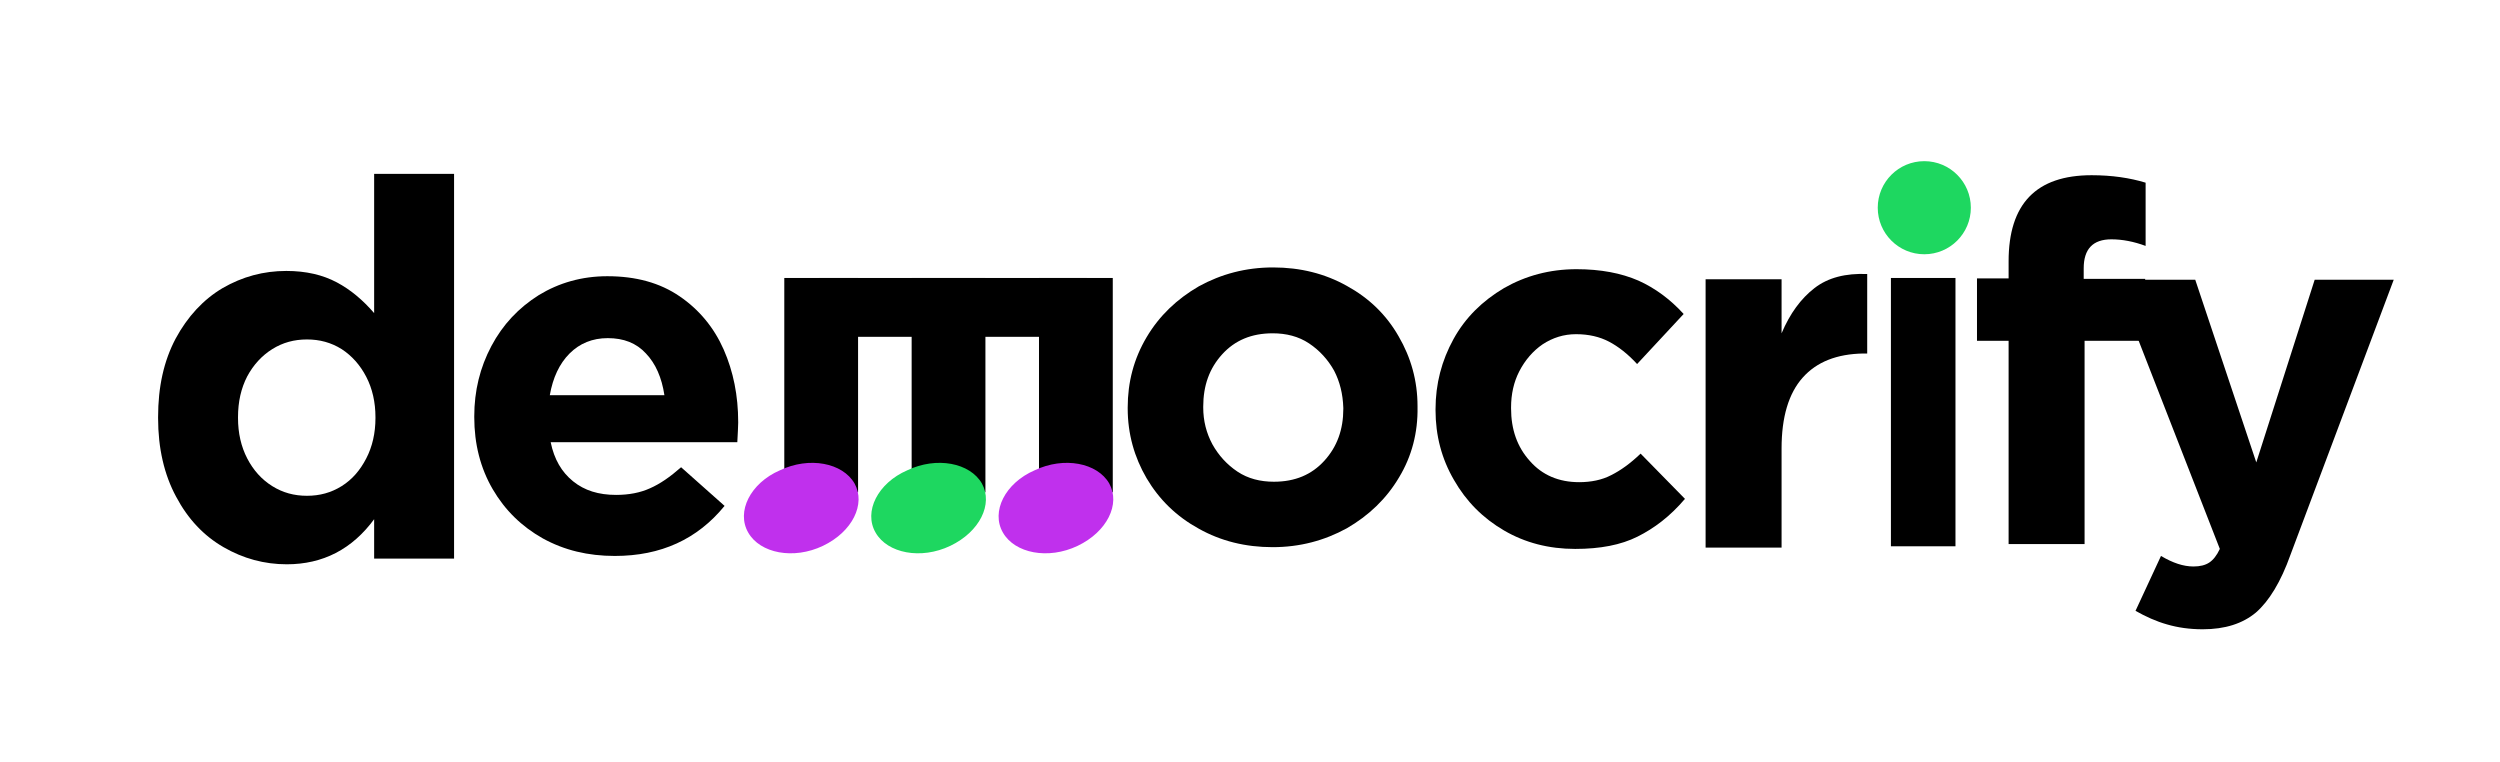
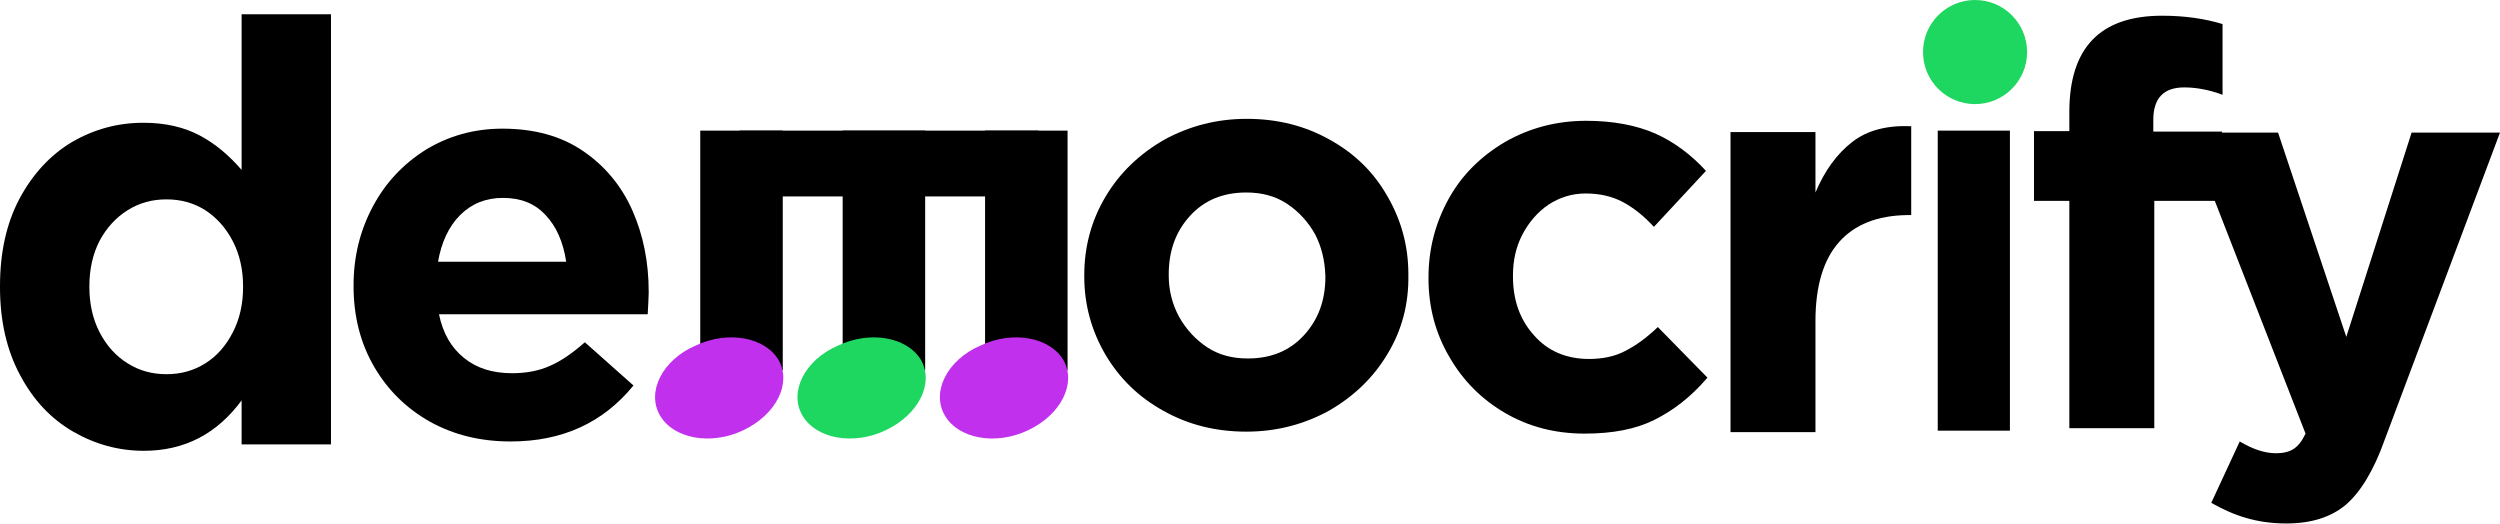
- <svg xmlns="http://www.w3.org/2000/svg" version="1.1" id="Layer_1" x="0px" y="0px" viewBox="999.3 484.1 569.3 173.3" style="enable-background:new 999.3 484.1 569.3 173.3;" xml:space="preserve">
+ <svg xmlns="http://www.w3.org/2000/svg" version="1.1" id="Layer_1" x="0px" y="0px" viewBox="1035.3 520.8 509.1 106.6" style="enable-background:new 1035.3 520.8 509.1 106.6;" xml:space="preserve">
  <style type="text/css">
	.st0{enable-background:new    ;}
	.st1{fill:#D82C20;}
	.st2{fill:#1F83C5;}
	.st3{fill:#C030ED;}
	.st4{fill:#1ED760;}
</style>
  <g class="st0">
    <path d="M1167.2,584.8h-42.5c0.8,3.9,2.5,6.8,5.1,8.9c2.6,2.1,5.8,3.1,9.8,3.1c2.9,0,5.5-0.5,7.7-1.5c2.3-1,4.6-2.6,7.1-4.8   l9.9,8.8c-6.2,7.6-14.5,11.4-25,11.4c-6.1,0-11.5-1.3-16.4-4c-4.8-2.7-8.6-6.4-11.4-11.2s-4.2-10.3-4.2-16.4v-0.2   c0-5.8,1.3-11.1,3.9-16s6.2-8.7,10.8-11.6c4.6-2.8,9.8-4.3,15.6-4.3c6.5,0,12,1.5,16.5,4.6c4.4,3,7.8,7.1,10,12.1   s3.3,10.5,3.3,16.5v0.2C1167.4,581.3,1167.3,582.7,1167.2,584.8z M1146.4,564.6c-2.2-2.4-5.1-3.5-8.7-3.5c-3.5,0-6.4,1.2-8.7,3.5   s-3.8,5.5-4.5,9.5h26.1C1150,570.1,1148.6,566.9,1146.4,564.6z" />
  </g>
  <g class="st0">
    <path d="M1317.9,592.8c-2.9,4.9-6.9,8.7-11.9,11.6c-5.1,2.8-10.7,4.3-16.9,4.3s-11.8-1.4-16.8-4.2c-5.1-2.8-9-6.6-11.9-11.5   c-2.8-4.8-4.3-10.1-4.3-15.9v-0.2c0-5.8,1.4-11.1,4.3-16s6.9-8.7,11.9-11.6c5.1-2.8,10.7-4.3,16.9-4.3c6.2,0,11.8,1.4,16.8,4.2   c5.1,2.8,9,6.6,11.8,11.5c2.8,4.8,4.3,10.1,4.3,15.9v0.2C1322.2,582.6,1320.8,588,1317.9,592.8z M1303.1,568.5   c-1.4-2.5-3.3-4.6-5.7-6.2c-2.4-1.6-5.2-2.3-8.3-2.3c-4.8,0-8.6,1.6-11.5,4.8s-4.3,7.1-4.3,11.9v0.2c0,3,0.7,5.8,2.1,8.4   c1.4,2.5,3.3,4.6,5.7,6.2c2.4,1.6,5.2,2.3,8.3,2.3c4.8,0,8.6-1.6,11.5-4.8s4.3-7.1,4.3-11.8V577   C1305.1,573.8,1304.4,571,1303.1,568.5z" />
    <path d="M1372.2,606.3c-3.8,1.9-8.5,2.8-14.2,2.8c-6,0-11.4-1.4-16.2-4.2c-4.8-2.8-8.6-6.6-11.4-11.5c-2.8-4.8-4.2-10.1-4.2-15.9   v-0.2c0-5.8,1.4-11.1,4.1-16s6.6-8.7,11.5-11.6c4.9-2.8,10.4-4.3,16.5-4.3c5.5,0,10.2,0.9,14.1,2.6c3.8,1.7,7.3,4.3,10.3,7.6   l-10.6,11.4c-2.1-2.3-4.3-4-6.4-5.1s-4.6-1.7-7.5-1.7c-2.8,0-5.3,0.8-7.6,2.3c-2.2,1.5-4,3.6-5.3,6.1s-1.9,5.3-1.9,8.3v0.2   c0,4.8,1.4,8.8,4.3,12c2.8,3.2,6.6,4.8,11.2,4.8c2.7,0,5.2-0.5,7.3-1.6c2.2-1.1,4.4-2.7,6.7-4.9l10.1,10.3   C1379.6,601.7,1376,604.4,1372.2,606.3z" />
    <path d="M1409.8,570.1c-3.2,3.6-4.8,9-4.8,16.1v22.6h-17.3v-61.1h17.3V560c1.9-4.5,4.4-7.9,7.5-10.3c3.1-2.4,7.1-3.4,12-3.2v18.1   h-0.9C1417.6,564.7,1413,566.5,1409.8,570.1z" />
    <path d="M1429.9,547.4h14.7v61.1h-14.7V547.4z" />
    <path d="M1480.1,538.6c-4.2,0-6.3,2.2-6.3,6.6v2.4h14v14.1H1474V608h-17.3v-46.3h-7.2v-14.2h7.2v-3.9c0-13.1,6.3-19.6,18.9-19.6   c4.6,0,8.7,0.6,12.3,1.7v14.4C1485.2,539.1,1482.6,538.6,1480.1,538.6z" />
    <path d="M1513,623.6c-3,2.5-7,3.8-12.1,3.8c-3,0-5.7-0.4-8.1-1.1c-2.5-0.7-4.9-1.8-7.2-3.1l5.8-12.5c2.7,1.6,5.1,2.4,7.4,2.4   c1.5,0,2.7-0.3,3.6-0.9c0.9-0.6,1.7-1.6,2.4-3.1l-23.9-61.3h18.3l13.9,41.6l13.3-41.6h18l-23.5,62.6   C1518.7,616.6,1516,621,1513,623.6z" />
  </g>
  <path class="st1" d="M1254.7,603.6" />
  <path class="st2" d="M1173.9,597" />
  <path class="st1" d="M1437.6,526.3" />
  <path class="st2" d="M1437.6,526.3C1437.7,526.3,1437.7,526.3,1437.6,526.3" />
  <g transform="translate(0,1280) scale(0.1,-0.1)">
    <path d="M11580.6,7163.6c1.5,5.4,2,15.4,1,19.3" />
  </g>
  <g>
    <path class="st3" d="M1254.8,595.4" />
  </g>
  <g>
    <path class="st4" d="M1168.6,595.6" />
  </g>
  <circle class="st4" cx="1437.5" cy="531.4" r="10.6" />
  <polyline id="XMLID_35_" points="1194.7,547.4 1194.7,596.2 1177.9,596.2 1177.9,547.4 " />
  <path id="XMLID_34_" class="st3" d="M1169.7,605.4c2.7,4.7,10.3,6.2,17,3c6.7-3.2,9.8-9.5,7.2-14.2c-2.7-4.7-10.3-6.2-17-3  C1170.2,594.1,1166.9,600.6,1169.7,605.4" />
  <polyline id="XMLID_33_" points="1185.9,547.4 1246.8,547.4 1246.8,560.8 1185.9,560.8 " />
  <g>
    <path d="M1084.6,602.2c-5.1,7-11.8,10.4-20,10.4c-5.1,0-9.9-1.3-14.4-3.9c-4.5-2.6-8.1-6.4-10.8-11.5c-2.7-5-4.1-11-4.1-17.9v-0.2   c0-6.9,1.3-12.8,4-17.9c2.7-5,6.3-8.9,10.7-11.5c4.5-2.6,9.3-3.9,14.5-3.9c4.5,0,8.3,0.9,11.5,2.6c3.2,1.7,6,4.1,8.5,7v-31.7h18.2   v87.6h-18.2V602.2z M1082.7,569.9c-1.4-2.7-3.3-4.8-5.6-6.3c-2.4-1.5-5-2.2-7.9-2.2c-2.9,0-5.5,0.7-7.9,2.2   c-2.4,1.5-4.3,3.6-5.7,6.2c-1.4,2.7-2.1,5.8-2.1,9.3v0.2c0,3.4,0.7,6.5,2.1,9.2c1.4,2.7,3.3,4.8,5.7,6.3c2.4,1.5,5,2.2,7.9,2.2   c2.9,0,5.5-0.7,7.9-2.2c2.4-1.5,4.2-3.6,5.6-6.3c1.4-2.7,2.1-5.8,2.1-9.2v-0.2C1084.8,575.7,1084.1,572.6,1082.7,569.9z" />
  </g>
  <polyline id="XMLID_44_" points="1223.7,547.4 1223.7,596.2 1206.9,596.2 1206.9,547.4 " />
  <path id="XMLID_43_" class="st4" d="M1198.7,605.4c2.7,4.7,10.3,6.2,17,3c6.7-3.2,9.8-9.5,7.2-14.2c-2.7-4.7-10.3-6.2-17-3  C1199.2,594.1,1195.9,600.6,1198.7,605.4" />
  <polyline id="XMLID_30_" points="1252.7,547.4 1252.7,596.2 1235.9,596.2 1235.9,547.4 " />
  <path id="XMLID_29_" class="st3" d="M1227.7,605.4c2.7,4.7,10.3,6.2,17,3c6.7-3.2,9.8-9.5,7.2-14.2c-2.7-4.7-10.3-6.2-17-3  C1228.2,594.1,1224.9,600.6,1227.7,605.4" />
</svg>
